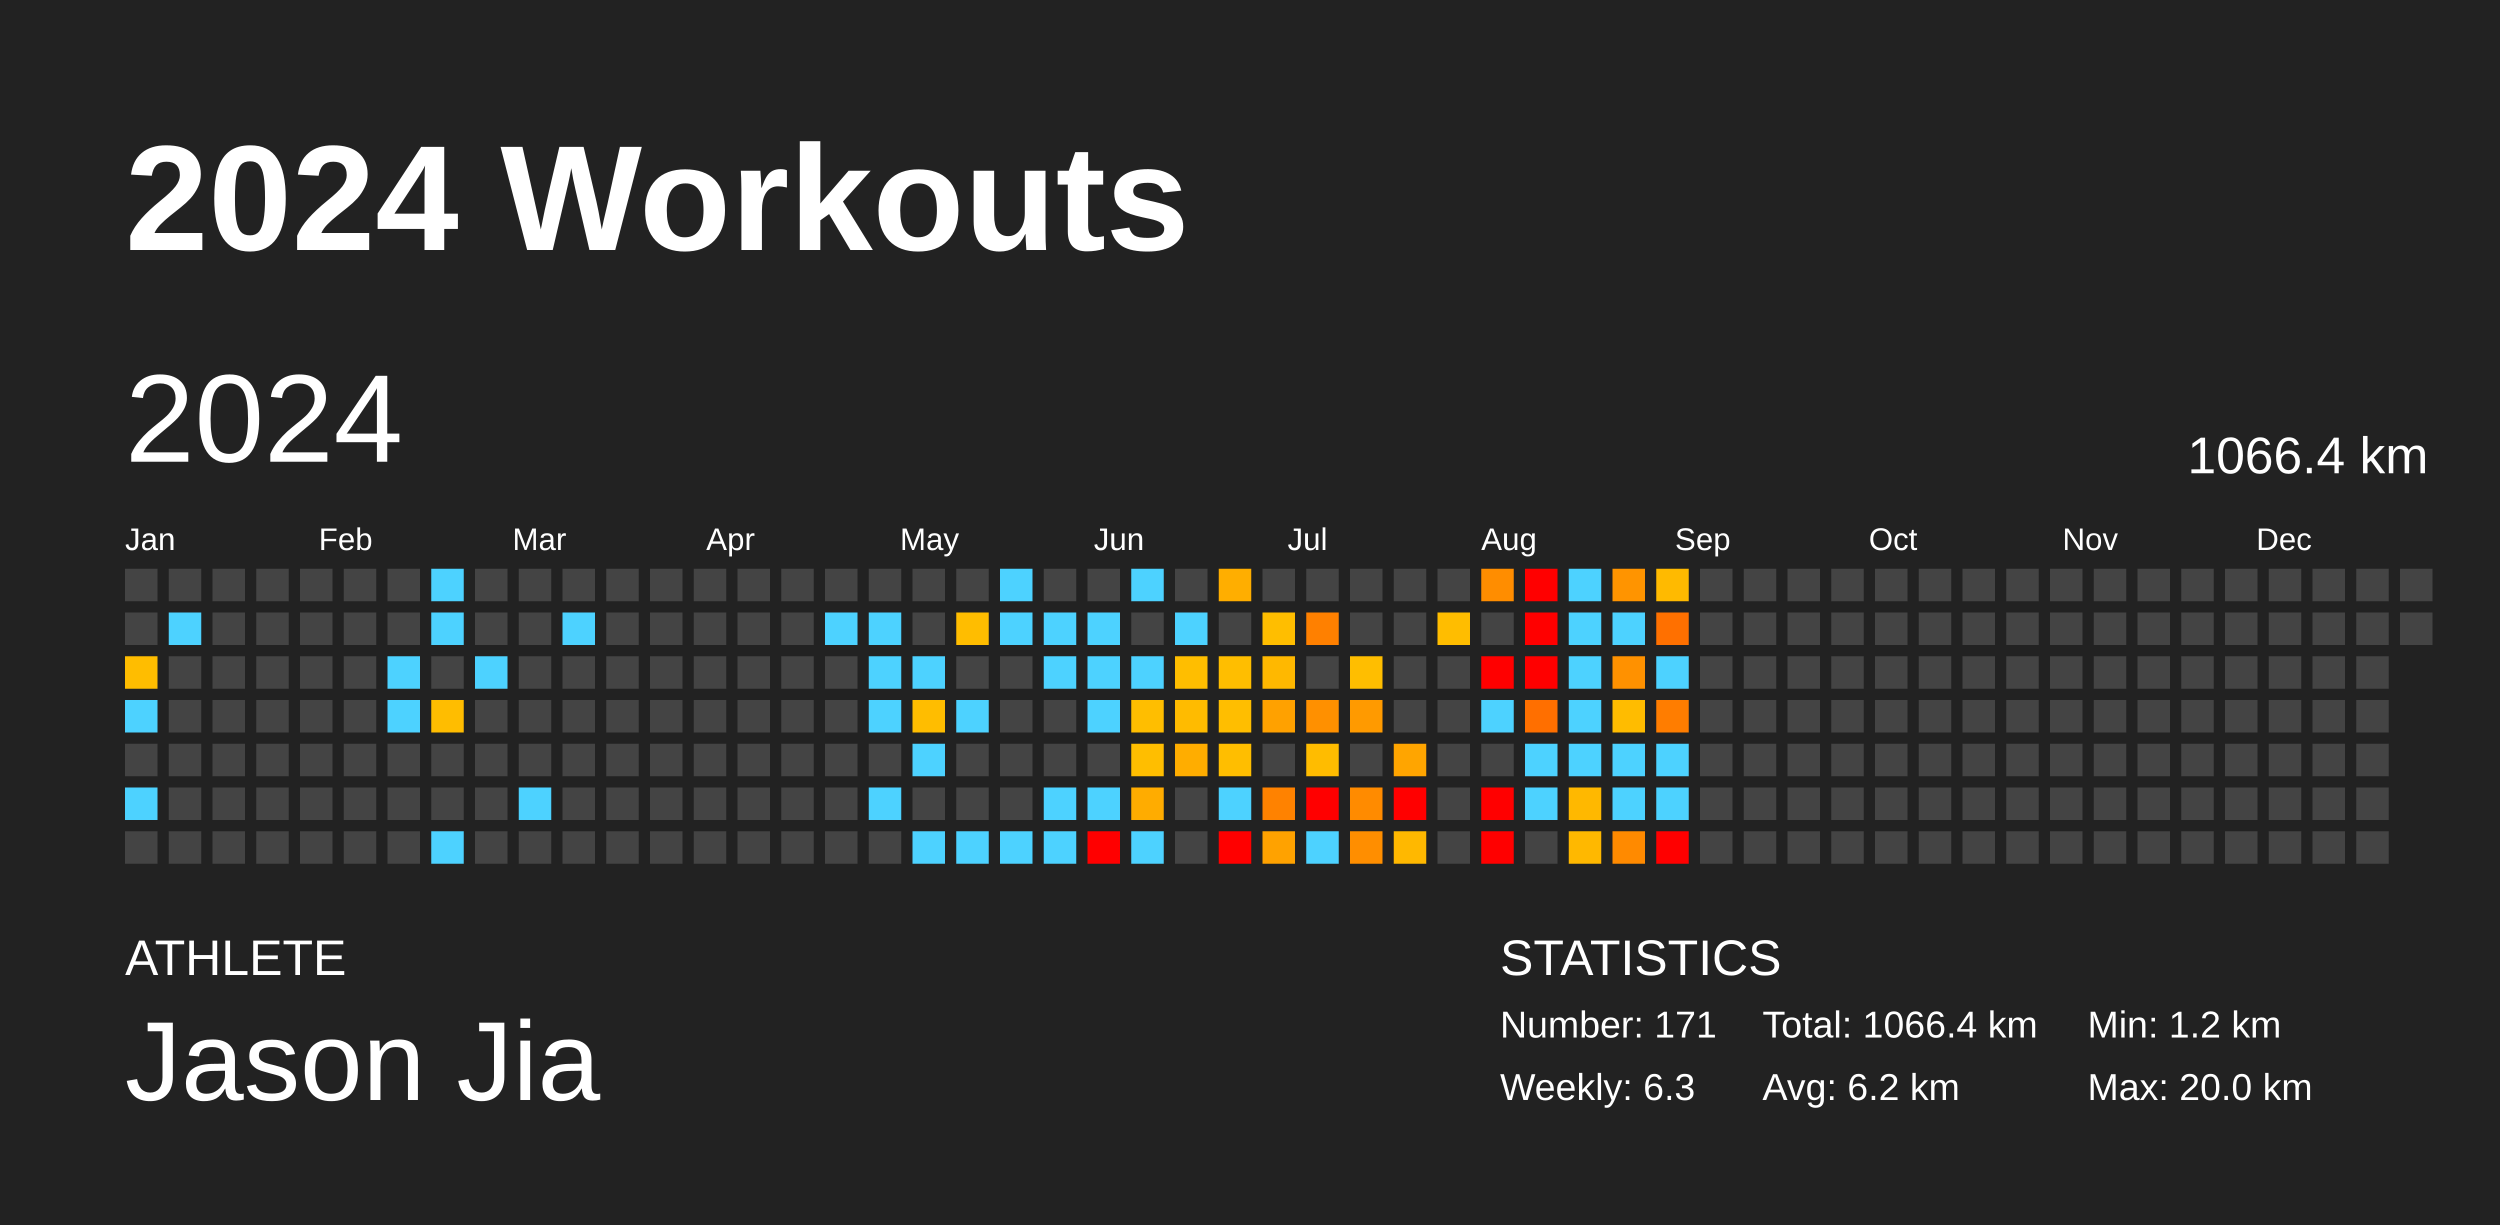
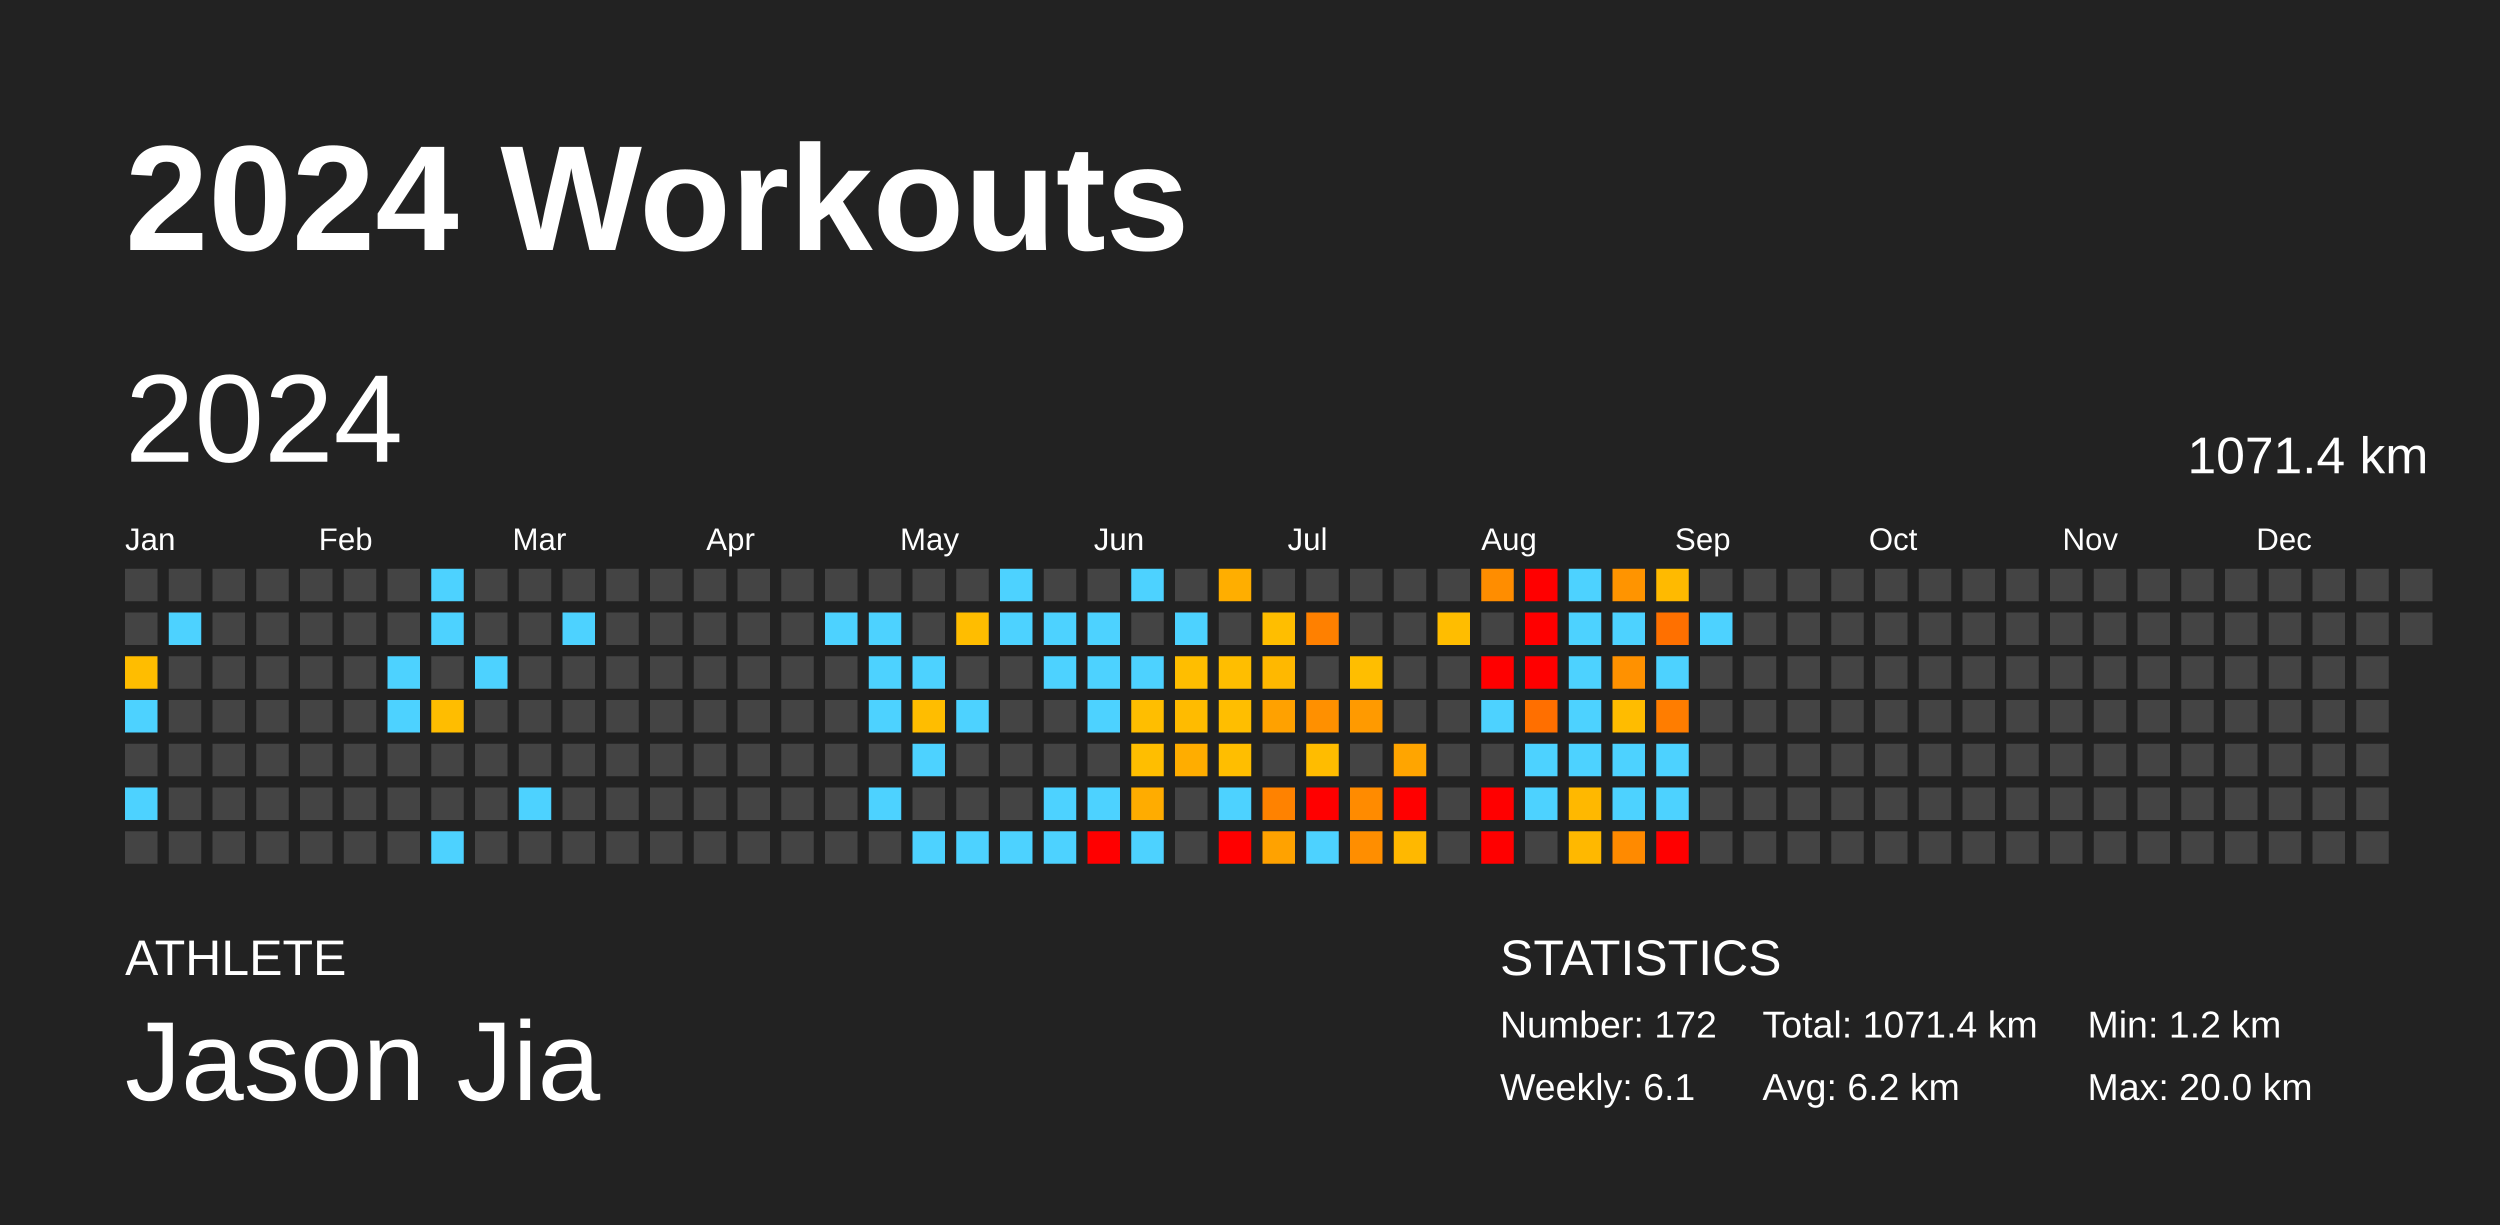
<svg xmlns="http://www.w3.org/2000/svg" baseProfile="full" height="98mm" version="1.1" viewBox="0,0,200,98" width="200mm">
  <defs />
  <rect fill="#222222" height="98" width="200" x="0" y="0" />
  <text fill="#FFFFFF" style="font-size:12px; font-family:Arial; font-weight:bold;" x="10" y="20">2024 Workouts</text>
  <text fill="#FFFFFF" style="font-size:4px; font-family:Arial" x="10" y="78">ATHLETE</text>
  <text fill="#FFFFFF" style="font-size:9px; font-family:Arial" x="10" y="88">Jason Jia</text>
  <text fill="#FFFFFF" style="font-size:4px; font-family:Arial" x="120" y="78">STATISTICS</text>
-   <text fill="#FFFFFF" style="font-size:3px; font-family:Arial" x="120" y="83">Number: 171</text>
-   <text fill="#FFFFFF" style="font-size:3px; font-family:Arial" x="120" y="88">Weekly: 6.3</text>
-   <text fill="#FFFFFF" style="font-size:3px; font-family:Arial" x="141" y="83">Total: 1066.4 km</text>
+   <text fill="#FFFFFF" style="font-size:3px; font-family:Arial" x="120" y="83">Number: 172</text>
+   <text fill="#FFFFFF" style="font-size:3px; font-family:Arial" x="120" y="88">Weekly: 6.1</text>
+   <text fill="#FFFFFF" style="font-size:3px; font-family:Arial" x="141" y="83">Total: 1071.4 km</text>
  <text fill="#FFFFFF" style="font-size:3px; font-family:Arial" x="141" y="88">Avg: 6.2 km</text>
  <text fill="#FFFFFF" style="font-size:3px; font-family:Arial" x="167" y="83">Min: 1.2 km</text>
  <text fill="#FFFFFF" style="font-size:3px; font-family:Arial" x="167" y="88">Max: 20.0 km</text>
  <text dominant-baseline="hanging" fill="#FFFFFF" style="font-size:10.0px; font-family:Arial;" x="10" y="30">2024</text>
-   <text dominant-baseline="hanging" fill="#FFFFFF" style="font-size:4.125px; font-family:Arial;" x="175" y="35">1066.4 km</text>
+   <text dominant-baseline="hanging" fill="#FFFFFF" style="font-size:4.125px; font-family:Arial;" x="175" y="35">1071.4 km</text>
  <text fill="#FFFFFF" style="font-size:2.5px; font-family:Arial" x="10.0" y="44">Jan</text>
  <text fill="#FFFFFF" style="font-size:2.5px; font-family:Arial" x="25.5" y="44">Feb</text>
  <text fill="#FFFFFF" style="font-size:2.5px; font-family:Arial" x="41.0" y="44">Mar</text>
  <text fill="#FFFFFF" style="font-size:2.5px; font-family:Arial" x="56.5" y="44">Apr</text>
  <text fill="#FFFFFF" style="font-size:2.5px; font-family:Arial" x="72.0" y="44">May</text>
  <text fill="#FFFFFF" style="font-size:2.5px; font-family:Arial" x="87.5" y="44">Jun</text>
  <text fill="#FFFFFF" style="font-size:2.5px; font-family:Arial" x="103.0" y="44">Jul</text>
  <text fill="#FFFFFF" style="font-size:2.5px; font-family:Arial" x="118.5" y="44">Aug</text>
  <text fill="#FFFFFF" style="font-size:2.5px; font-family:Arial" x="134.0" y="44">Sep</text>
  <text fill="#FFFFFF" style="font-size:2.5px; font-family:Arial" x="149.5" y="44">Oct</text>
  <text fill="#FFFFFF" style="font-size:2.5px; font-family:Arial" x="165.0" y="44">Nov</text>
  <text fill="#FFFFFF" style="font-size:2.5px; font-family:Arial" x="180.5" y="44">Dec</text>
  <rect fill="#444444" height="2.6" width="2.6" x="10.0" y="45.5" />
  <rect fill="#444444" height="2.6" width="2.6" x="10.0" y="49.0" />
  <rect fill="#ffbd00" height="2.6" width="2.6" x="10.0" y="52.5" />
  <rect fill="#4dd2ff" height="2.6" width="2.6" x="10.0" y="56.0" />
  <rect fill="#444444" height="2.6" width="2.6" x="10.0" y="59.5" />
  <rect fill="#4dd2ff" height="2.6" width="2.6" x="10.0" y="63.0" />
  <rect fill="#444444" height="2.6" width="2.6" x="10.0" y="66.5" />
  <rect fill="#444444" height="2.6" width="2.6" x="13.5" y="45.5" />
  <rect fill="#4dd2ff" height="2.6" width="2.6" x="13.5" y="49.0" />
  <rect fill="#444444" height="2.6" width="2.6" x="13.5" y="52.5" />
  <rect fill="#444444" height="2.6" width="2.6" x="13.5" y="56.0" />
  <rect fill="#444444" height="2.6" width="2.6" x="13.5" y="59.5" />
  <rect fill="#444444" height="2.6" width="2.6" x="13.5" y="63.0" />
  <rect fill="#444444" height="2.6" width="2.6" x="13.5" y="66.5" />
  <rect fill="#444444" height="2.6" width="2.6" x="17.0" y="45.5" />
  <rect fill="#444444" height="2.6" width="2.6" x="17.0" y="49.0" />
  <rect fill="#444444" height="2.6" width="2.6" x="17.0" y="52.5" />
  <rect fill="#444444" height="2.6" width="2.6" x="17.0" y="56.0" />
  <rect fill="#444444" height="2.6" width="2.6" x="17.0" y="59.5" />
  <rect fill="#444444" height="2.6" width="2.6" x="17.0" y="63.0" />
  <rect fill="#444444" height="2.6" width="2.6" x="17.0" y="66.5" />
  <rect fill="#444444" height="2.6" width="2.6" x="20.5" y="45.5" />
  <rect fill="#444444" height="2.6" width="2.6" x="20.5" y="49.0" />
  <rect fill="#444444" height="2.6" width="2.6" x="20.5" y="52.5" />
  <rect fill="#444444" height="2.6" width="2.6" x="20.5" y="56.0" />
  <rect fill="#444444" height="2.6" width="2.6" x="20.5" y="59.5" />
  <rect fill="#444444" height="2.6" width="2.6" x="20.5" y="63.0" />
  <rect fill="#444444" height="2.6" width="2.6" x="20.5" y="66.5" />
  <rect fill="#444444" height="2.6" width="2.6" x="24.0" y="45.5" />
  <rect fill="#444444" height="2.6" width="2.6" x="24.0" y="49.0" />
  <rect fill="#444444" height="2.6" width="2.6" x="24.0" y="52.5" />
  <rect fill="#444444" height="2.6" width="2.6" x="24.0" y="56.0" />
  <rect fill="#444444" height="2.6" width="2.6" x="24.0" y="59.5" />
  <rect fill="#444444" height="2.6" width="2.6" x="24.0" y="63.0" />
  <rect fill="#444444" height="2.6" width="2.6" x="24.0" y="66.5" />
  <rect fill="#444444" height="2.6" width="2.6" x="27.5" y="45.5" />
  <rect fill="#444444" height="2.6" width="2.6" x="27.5" y="49.0" />
  <rect fill="#444444" height="2.6" width="2.6" x="27.5" y="52.5" />
  <rect fill="#444444" height="2.6" width="2.6" x="27.5" y="56.0" />
  <rect fill="#444444" height="2.6" width="2.6" x="27.5" y="59.5" />
  <rect fill="#444444" height="2.6" width="2.6" x="27.5" y="63.0" />
  <rect fill="#444444" height="2.6" width="2.6" x="27.5" y="66.5" />
  <rect fill="#444444" height="2.6" width="2.6" x="31.0" y="45.5" />
  <rect fill="#444444" height="2.6" width="2.6" x="31.0" y="49.0" />
  <rect fill="#4dd2ff" height="2.6" width="2.6" x="31.0" y="52.5" />
  <rect fill="#4dd2ff" height="2.6" width="2.6" x="31.0" y="56.0" />
  <rect fill="#444444" height="2.6" width="2.6" x="31.0" y="59.5" />
  <rect fill="#444444" height="2.6" width="2.6" x="31.0" y="63.0" />
  <rect fill="#444444" height="2.6" width="2.6" x="31.0" y="66.5" />
  <rect fill="#4dd2ff" height="2.6" width="2.6" x="34.5" y="45.5" />
  <rect fill="#4dd2ff" height="2.6" width="2.6" x="34.5" y="49.0" />
  <rect fill="#444444" height="2.6" width="2.6" x="34.5" y="52.5" />
  <rect fill="#ffbd00" height="2.6" width="2.6" x="34.5" y="56.0" />
  <rect fill="#444444" height="2.6" width="2.6" x="34.5" y="59.5" />
  <rect fill="#444444" height="2.6" width="2.6" x="34.5" y="63.0" />
  <rect fill="#4dd2ff" height="2.6" width="2.6" x="34.5" y="66.5" />
  <rect fill="#444444" height="2.6" width="2.6" x="38.0" y="45.5" />
  <rect fill="#444444" height="2.6" width="2.6" x="38.0" y="49.0" />
  <rect fill="#4dd2ff" height="2.6" width="2.6" x="38.0" y="52.5" />
  <rect fill="#444444" height="2.6" width="2.6" x="38.0" y="56.0" />
  <rect fill="#444444" height="2.6" width="2.6" x="38.0" y="59.5" />
  <rect fill="#444444" height="2.6" width="2.6" x="38.0" y="63.0" />
  <rect fill="#444444" height="2.6" width="2.6" x="38.0" y="66.5" />
  <rect fill="#444444" height="2.6" width="2.6" x="41.5" y="45.5" />
  <rect fill="#444444" height="2.6" width="2.6" x="41.5" y="49.0" />
  <rect fill="#444444" height="2.6" width="2.6" x="41.5" y="52.5" />
  <rect fill="#444444" height="2.6" width="2.6" x="41.5" y="56.0" />
  <rect fill="#444444" height="2.6" width="2.6" x="41.5" y="59.5" />
  <rect fill="#4dd2ff" height="2.6" width="2.6" x="41.5" y="63.0" />
  <rect fill="#444444" height="2.6" width="2.6" x="41.5" y="66.5" />
  <rect fill="#444444" height="2.6" width="2.6" x="45.0" y="45.5" />
  <rect fill="#4dd2ff" height="2.6" width="2.6" x="45.0" y="49.0" />
  <rect fill="#444444" height="2.6" width="2.6" x="45.0" y="52.5" />
  <rect fill="#444444" height="2.6" width="2.6" x="45.0" y="56.0" />
  <rect fill="#444444" height="2.6" width="2.6" x="45.0" y="59.5" />
  <rect fill="#444444" height="2.6" width="2.6" x="45.0" y="63.0" />
  <rect fill="#444444" height="2.6" width="2.6" x="45.0" y="66.5" />
  <rect fill="#444444" height="2.6" width="2.6" x="48.5" y="45.5" />
  <rect fill="#444444" height="2.6" width="2.6" x="48.5" y="49.0" />
  <rect fill="#444444" height="2.6" width="2.6" x="48.5" y="52.5" />
  <rect fill="#444444" height="2.6" width="2.6" x="48.5" y="56.0" />
  <rect fill="#444444" height="2.6" width="2.6" x="48.5" y="59.5" />
  <rect fill="#444444" height="2.6" width="2.6" x="48.5" y="63.0" />
  <rect fill="#444444" height="2.6" width="2.6" x="48.5" y="66.5" />
  <rect fill="#444444" height="2.6" width="2.6" x="52.0" y="45.5" />
  <rect fill="#444444" height="2.6" width="2.6" x="52.0" y="49.0" />
  <rect fill="#444444" height="2.6" width="2.6" x="52.0" y="52.5" />
  <rect fill="#444444" height="2.6" width="2.6" x="52.0" y="56.0" />
  <rect fill="#444444" height="2.6" width="2.6" x="52.0" y="59.5" />
  <rect fill="#444444" height="2.6" width="2.6" x="52.0" y="63.0" />
  <rect fill="#444444" height="2.6" width="2.6" x="52.0" y="66.5" />
  <rect fill="#444444" height="2.6" width="2.6" x="55.5" y="45.5" />
  <rect fill="#444444" height="2.6" width="2.6" x="55.5" y="49.0" />
  <rect fill="#444444" height="2.6" width="2.6" x="55.5" y="52.5" />
  <rect fill="#444444" height="2.6" width="2.6" x="55.5" y="56.0" />
  <rect fill="#444444" height="2.6" width="2.6" x="55.5" y="59.5" />
  <rect fill="#444444" height="2.6" width="2.6" x="55.5" y="63.0" />
  <rect fill="#444444" height="2.6" width="2.6" x="55.5" y="66.5" />
  <rect fill="#444444" height="2.6" width="2.6" x="59.0" y="45.5" />
  <rect fill="#444444" height="2.6" width="2.6" x="59.0" y="49.0" />
  <rect fill="#444444" height="2.6" width="2.6" x="59.0" y="52.5" />
  <rect fill="#444444" height="2.6" width="2.6" x="59.0" y="56.0" />
  <rect fill="#444444" height="2.6" width="2.6" x="59.0" y="59.5" />
  <rect fill="#444444" height="2.6" width="2.6" x="59.0" y="63.0" />
  <rect fill="#444444" height="2.6" width="2.6" x="59.0" y="66.5" />
  <rect fill="#444444" height="2.6" width="2.6" x="62.5" y="45.5" />
  <rect fill="#444444" height="2.6" width="2.6" x="62.5" y="49.0" />
  <rect fill="#444444" height="2.6" width="2.6" x="62.5" y="52.5" />
  <rect fill="#444444" height="2.6" width="2.6" x="62.5" y="56.0" />
  <rect fill="#444444" height="2.6" width="2.6" x="62.5" y="59.5" />
  <rect fill="#444444" height="2.6" width="2.6" x="62.5" y="63.0" />
  <rect fill="#444444" height="2.6" width="2.6" x="62.5" y="66.5" />
  <rect fill="#444444" height="2.6" width="2.6" x="66.0" y="45.5" />
  <rect fill="#4dd2ff" height="2.6" width="2.6" x="66.0" y="49.0" />
  <rect fill="#444444" height="2.6" width="2.6" x="66.0" y="52.5" />
  <rect fill="#444444" height="2.6" width="2.6" x="66.0" y="56.0" />
  <rect fill="#444444" height="2.6" width="2.6" x="66.0" y="59.5" />
  <rect fill="#444444" height="2.6" width="2.6" x="66.0" y="63.0" />
  <rect fill="#444444" height="2.6" width="2.6" x="66.0" y="66.5" />
  <rect fill="#444444" height="2.6" width="2.6" x="69.5" y="45.5" />
  <rect fill="#4dd2ff" height="2.6" width="2.6" x="69.5" y="49.0" />
  <rect fill="#4dd2ff" height="2.6" width="2.6" x="69.5" y="52.5" />
  <rect fill="#4dd2ff" height="2.6" width="2.6" x="69.5" y="56.0" />
  <rect fill="#444444" height="2.6" width="2.6" x="69.5" y="59.5" />
  <rect fill="#4dd2ff" height="2.6" width="2.6" x="69.5" y="63.0" />
  <rect fill="#444444" height="2.6" width="2.6" x="69.5" y="66.5" />
  <rect fill="#444444" height="2.6" width="2.6" x="73.0" y="45.5" />
  <rect fill="#444444" height="2.6" width="2.6" x="73.0" y="49.0" />
  <rect fill="#4dd2ff" height="2.6" width="2.6" x="73.0" y="52.5" />
  <rect fill="#ffbd00" height="2.6" width="2.6" x="73.0" y="56.0" />
  <rect fill="#4dd2ff" height="2.6" width="2.6" x="73.0" y="59.5" />
  <rect fill="#444444" height="2.6" width="2.6" x="73.0" y="63.0" />
  <rect fill="#4dd2ff" height="2.6" width="2.6" x="73.0" y="66.5" />
  <rect fill="#444444" height="2.6" width="2.6" x="76.5" y="45.5" />
  <rect fill="#ffbd00" height="2.6" width="2.6" x="76.5" y="49.0" />
  <rect fill="#444444" height="2.6" width="2.6" x="76.5" y="52.5" />
  <rect fill="#4dd2ff" height="2.6" width="2.6" x="76.5" y="56.0" />
  <rect fill="#444444" height="2.6" width="2.6" x="76.5" y="59.5" />
  <rect fill="#444444" height="2.6" width="2.6" x="76.5" y="63.0" />
  <rect fill="#4dd2ff" height="2.6" width="2.6" x="76.5" y="66.5" />
  <rect fill="#4dd2ff" height="2.6" width="2.6" x="80.0" y="45.5" />
  <rect fill="#4dd2ff" height="2.6" width="2.6" x="80.0" y="49.0" />
  <rect fill="#444444" height="2.6" width="2.6" x="80.0" y="52.5" />
  <rect fill="#444444" height="2.6" width="2.6" x="80.0" y="56.0" />
  <rect fill="#444444" height="2.6" width="2.6" x="80.0" y="59.5" />
  <rect fill="#444444" height="2.6" width="2.6" x="80.0" y="63.0" />
  <rect fill="#4dd2ff" height="2.6" width="2.6" x="80.0" y="66.5" />
  <rect fill="#444444" height="2.6" width="2.6" x="83.5" y="45.5" />
  <rect fill="#4dd2ff" height="2.6" width="2.6" x="83.5" y="49.0" />
  <rect fill="#4dd2ff" height="2.6" width="2.6" x="83.5" y="52.5" />
  <rect fill="#444444" height="2.6" width="2.6" x="83.5" y="56.0" />
  <rect fill="#444444" height="2.6" width="2.6" x="83.5" y="59.5" />
  <rect fill="#4dd2ff" height="2.6" width="2.6" x="83.5" y="63.0" />
  <rect fill="#4dd2ff" height="2.6" width="2.6" x="83.5" y="66.5" />
  <rect fill="#444444" height="2.6" width="2.6" x="87.0" y="45.5" />
  <rect fill="#4dd2ff" height="2.6" width="2.6" x="87.0" y="49.0" />
  <rect fill="#4dd2ff" height="2.6" width="2.6" x="87.0" y="52.5" />
  <rect fill="#4dd2ff" height="2.6" width="2.6" x="87.0" y="56.0" />
  <rect fill="#444444" height="2.6" width="2.6" x="87.0" y="59.5" />
  <rect fill="#4dd2ff" height="2.6" width="2.6" x="87.0" y="63.0" />
  <rect fill="red" height="2.6" width="2.6" x="87.0" y="66.5" />
  <rect fill="#4dd2ff" height="2.6" width="2.6" x="90.5" y="45.5" />
  <rect fill="#444444" height="2.6" width="2.6" x="90.5" y="49.0" />
  <rect fill="#4dd2ff" height="2.6" width="2.6" x="90.5" y="52.5" />
  <rect fill="#ffbe00" height="2.6" width="2.6" x="90.5" y="56.0" />
  <rect fill="#ffbe00" height="2.6" width="2.6" x="90.5" y="59.5" />
  <rect fill="#ffac00" height="2.6" width="2.6" x="90.5" y="63.0" />
  <rect fill="#4dd2ff" height="2.6" width="2.6" x="90.5" y="66.5" />
  <rect fill="#444444" height="2.6" width="2.6" x="94.0" y="45.5" />
  <rect fill="#4dd2ff" height="2.6" width="2.6" x="94.0" y="49.0" />
  <rect fill="#ffbe00" height="2.6" width="2.6" x="94.0" y="52.5" />
  <rect fill="#ffbb00" height="2.6" width="2.6" x="94.0" y="56.0" />
  <rect fill="#ffad00" height="2.6" width="2.6" x="94.0" y="59.5" />
  <rect fill="#444444" height="2.6" width="2.6" x="94.0" y="63.0" />
  <rect fill="#444444" height="2.6" width="2.6" x="94.0" y="66.5" />
  <rect fill="#ffae00" height="2.6" width="2.6" x="97.5" y="45.5" />
  <rect fill="#444444" height="2.6" width="2.6" x="97.5" y="49.0" />
  <rect fill="#ffbe00" height="2.6" width="2.6" x="97.5" y="52.5" />
  <rect fill="#ffbe00" height="2.6" width="2.6" x="97.5" y="56.0" />
  <rect fill="#ffbe00" height="2.6" width="2.6" x="97.5" y="59.5" />
  <rect fill="#4dd2ff" height="2.6" width="2.6" x="97.5" y="63.0" />
  <rect fill="red" height="2.6" width="2.6" x="97.5" y="66.5" />
  <rect fill="#444444" height="2.6" width="2.6" x="101.0" y="45.5" />
  <rect fill="#ffbe00" height="2.6" width="2.6" x="101.0" y="49.0" />
  <rect fill="#ffb800" height="2.6" width="2.6" x="101.0" y="52.5" />
  <rect fill="#ffa100" height="2.6" width="2.6" x="101.0" y="56.0" />
  <rect fill="#444444" height="2.6" width="2.6" x="101.0" y="59.5" />
  <rect fill="#ff8200" height="2.6" width="2.6" x="101.0" y="63.0" />
  <rect fill="#ffa200" height="2.6" width="2.6" x="101.0" y="66.5" />
  <rect fill="#444444" height="2.6" width="2.6" x="104.5" y="45.5" />
  <rect fill="#ff8000" height="2.6" width="2.6" x="104.5" y="49.0" />
  <rect fill="#444444" height="2.6" width="2.6" x="104.5" y="52.5" />
  <rect fill="#ff9000" height="2.6" width="2.6" x="104.5" y="56.0" />
  <rect fill="#ffbc00" height="2.6" width="2.6" x="104.5" y="59.5" />
  <rect fill="red" height="2.6" width="2.6" x="104.5" y="63.0" />
  <rect fill="#4dd2ff" height="2.6" width="2.6" x="104.5" y="66.5" />
  <rect fill="#444444" height="2.6" width="2.6" x="108.0" y="45.5" />
  <rect fill="#444444" height="2.6" width="2.6" x="108.0" y="49.0" />
  <rect fill="#ffbe00" height="2.6" width="2.6" x="108.0" y="52.5" />
  <rect fill="#ff9a00" height="2.6" width="2.6" x="108.0" y="56.0" />
  <rect fill="#444444" height="2.6" width="2.6" x="108.0" y="59.5" />
  <rect fill="#ff8b00" height="2.6" width="2.6" x="108.0" y="63.0" />
  <rect fill="#ff8e00" height="2.6" width="2.6" x="108.0" y="66.5" />
  <rect fill="#444444" height="2.6" width="2.6" x="111.5" y="45.5" />
  <rect fill="#444444" height="2.6" width="2.6" x="111.5" y="49.0" />
  <rect fill="#444444" height="2.6" width="2.6" x="111.5" y="52.5" />
  <rect fill="#444444" height="2.6" width="2.6" x="111.5" y="56.0" />
  <rect fill="#ffa500" height="2.6" width="2.6" x="111.5" y="59.5" />
  <rect fill="red" height="2.6" width="2.6" x="111.5" y="63.0" />
  <rect fill="#ffb800" height="2.6" width="2.6" x="111.5" y="66.5" />
  <rect fill="#444444" height="2.6" width="2.6" x="115.0" y="45.5" />
  <rect fill="#ffbd00" height="2.6" width="2.6" x="115.0" y="49.0" />
  <rect fill="#444444" height="2.6" width="2.6" x="115.0" y="52.5" />
  <rect fill="#444444" height="2.6" width="2.6" x="115.0" y="56.0" />
  <rect fill="#444444" height="2.6" width="2.6" x="115.0" y="59.5" />
  <rect fill="#444444" height="2.6" width="2.6" x="115.0" y="63.0" />
  <rect fill="#444444" height="2.6" width="2.6" x="115.0" y="66.5" />
  <rect fill="#ff8d00" height="2.6" width="2.6" x="118.5" y="45.5" />
  <rect fill="#444444" height="2.6" width="2.6" x="118.5" y="49.0" />
  <rect fill="red" height="2.6" width="2.6" x="118.5" y="52.5" />
  <rect fill="#4dd2ff" height="2.6" width="2.6" x="118.5" y="56.0" />
  <rect fill="#444444" height="2.6" width="2.6" x="118.5" y="59.5" />
  <rect fill="red" height="2.6" width="2.6" x="118.5" y="63.0" />
  <rect fill="red" height="2.6" width="2.6" x="118.5" y="66.5" />
  <rect fill="red" height="2.6" width="2.6" x="122.0" y="45.5" />
  <rect fill="red" height="2.6" width="2.6" x="122.0" y="49.0" />
  <rect fill="red" height="2.6" width="2.6" x="122.0" y="52.5" />
  <rect fill="#ff6f00" height="2.6" width="2.6" x="122.0" y="56.0" />
  <rect fill="#4dd2ff" height="2.6" width="2.6" x="122.0" y="59.5" />
  <rect fill="#4dd2ff" height="2.6" width="2.6" x="122.0" y="63.0" />
  <rect fill="#444444" height="2.6" width="2.6" x="122.0" y="66.5" />
  <rect fill="#4dd2ff" height="2.6" width="2.6" x="125.5" y="45.5" />
  <rect fill="#4dd2ff" height="2.6" width="2.6" x="125.5" y="49.0" />
  <rect fill="#4dd2ff" height="2.6" width="2.6" x="125.5" y="52.5" />
  <rect fill="#4dd2ff" height="2.6" width="2.6" x="125.5" y="56.0" />
  <rect fill="#4dd2ff" height="2.6" width="2.6" x="125.5" y="59.5" />
  <rect fill="#ffb800" height="2.6" width="2.6" x="125.5" y="63.0" />
  <rect fill="#ffb800" height="2.6" width="2.6" x="125.5" y="66.5" />
  <rect fill="#ff9400" height="2.6" width="2.6" x="129.0" y="45.5" />
  <rect fill="#4dd2ff" height="2.6" width="2.6" x="129.0" y="49.0" />
  <rect fill="#ff9100" height="2.6" width="2.6" x="129.0" y="52.5" />
  <rect fill="#ffbc00" height="2.6" width="2.6" x="129.0" y="56.0" />
  <rect fill="#4dd2ff" height="2.6" width="2.6" x="129.0" y="59.5" />
  <rect fill="#4dd2ff" height="2.6" width="2.6" x="129.0" y="63.0" />
  <rect fill="#ff8a00" height="2.6" width="2.6" x="129.0" y="66.5" />
  <rect fill="#ffba00" height="2.6" width="2.6" x="132.5" y="45.5" />
  <rect fill="#ff7000" height="2.6" width="2.6" x="132.5" y="49.0" />
  <rect fill="#4dd2ff" height="2.6" width="2.6" x="132.5" y="52.5" />
  <rect fill="#ff7d00" height="2.6" width="2.6" x="132.5" y="56.0" />
  <rect fill="#4dd2ff" height="2.6" width="2.6" x="132.5" y="59.5" />
  <rect fill="#4dd2ff" height="2.6" width="2.6" x="132.5" y="63.0" />
  <rect fill="red" height="2.6" width="2.6" x="132.5" y="66.5" />
  <rect fill="#444444" height="2.6" width="2.6" x="136.0" y="45.5" />
-   <rect fill="#444444" height="2.6" width="2.6" x="136.0" y="49.0" />
+   <rect fill="#4dd2ff" height="2.6" width="2.6" x="136.0" y="49.0" />
  <rect fill="#444444" height="2.6" width="2.6" x="136.0" y="52.5" />
  <rect fill="#444444" height="2.6" width="2.6" x="136.0" y="56.0" />
  <rect fill="#444444" height="2.6" width="2.6" x="136.0" y="59.5" />
  <rect fill="#444444" height="2.6" width="2.6" x="136.0" y="63.0" />
  <rect fill="#444444" height="2.6" width="2.6" x="136.0" y="66.5" />
  <rect fill="#444444" height="2.6" width="2.6" x="139.5" y="45.5" />
  <rect fill="#444444" height="2.6" width="2.6" x="139.5" y="49.0" />
  <rect fill="#444444" height="2.6" width="2.6" x="139.5" y="52.5" />
  <rect fill="#444444" height="2.6" width="2.6" x="139.5" y="56.0" />
  <rect fill="#444444" height="2.6" width="2.6" x="139.5" y="59.5" />
  <rect fill="#444444" height="2.6" width="2.6" x="139.5" y="63.0" />
  <rect fill="#444444" height="2.6" width="2.6" x="139.5" y="66.5" />
  <rect fill="#444444" height="2.6" width="2.6" x="143.0" y="45.5" />
  <rect fill="#444444" height="2.6" width="2.6" x="143.0" y="49.0" />
  <rect fill="#444444" height="2.6" width="2.6" x="143.0" y="52.5" />
  <rect fill="#444444" height="2.6" width="2.6" x="143.0" y="56.0" />
  <rect fill="#444444" height="2.6" width="2.6" x="143.0" y="59.5" />
  <rect fill="#444444" height="2.6" width="2.6" x="143.0" y="63.0" />
  <rect fill="#444444" height="2.6" width="2.6" x="143.0" y="66.5" />
  <rect fill="#444444" height="2.6" width="2.6" x="146.5" y="45.5" />
  <rect fill="#444444" height="2.6" width="2.6" x="146.5" y="49.0" />
  <rect fill="#444444" height="2.6" width="2.6" x="146.5" y="52.5" />
  <rect fill="#444444" height="2.6" width="2.6" x="146.5" y="56.0" />
  <rect fill="#444444" height="2.6" width="2.6" x="146.5" y="59.5" />
  <rect fill="#444444" height="2.6" width="2.6" x="146.5" y="63.0" />
  <rect fill="#444444" height="2.6" width="2.6" x="146.5" y="66.5" />
  <rect fill="#444444" height="2.6" width="2.6" x="150.0" y="45.5" />
  <rect fill="#444444" height="2.6" width="2.6" x="150.0" y="49.0" />
  <rect fill="#444444" height="2.6" width="2.6" x="150.0" y="52.5" />
  <rect fill="#444444" height="2.6" width="2.6" x="150.0" y="56.0" />
  <rect fill="#444444" height="2.6" width="2.6" x="150.0" y="59.5" />
  <rect fill="#444444" height="2.6" width="2.6" x="150.0" y="63.0" />
  <rect fill="#444444" height="2.6" width="2.6" x="150.0" y="66.5" />
  <rect fill="#444444" height="2.6" width="2.6" x="153.5" y="45.5" />
  <rect fill="#444444" height="2.6" width="2.6" x="153.5" y="49.0" />
  <rect fill="#444444" height="2.6" width="2.6" x="153.5" y="52.5" />
  <rect fill="#444444" height="2.6" width="2.6" x="153.5" y="56.0" />
  <rect fill="#444444" height="2.6" width="2.6" x="153.5" y="59.5" />
  <rect fill="#444444" height="2.6" width="2.6" x="153.5" y="63.0" />
  <rect fill="#444444" height="2.6" width="2.6" x="153.5" y="66.5" />
  <rect fill="#444444" height="2.6" width="2.6" x="157.0" y="45.5" />
  <rect fill="#444444" height="2.6" width="2.6" x="157.0" y="49.0" />
  <rect fill="#444444" height="2.6" width="2.6" x="157.0" y="52.5" />
  <rect fill="#444444" height="2.6" width="2.6" x="157.0" y="56.0" />
  <rect fill="#444444" height="2.6" width="2.6" x="157.0" y="59.5" />
  <rect fill="#444444" height="2.6" width="2.6" x="157.0" y="63.0" />
  <rect fill="#444444" height="2.6" width="2.6" x="157.0" y="66.5" />
  <rect fill="#444444" height="2.6" width="2.6" x="160.5" y="45.5" />
  <rect fill="#444444" height="2.6" width="2.6" x="160.5" y="49.0" />
  <rect fill="#444444" height="2.6" width="2.6" x="160.5" y="52.5" />
  <rect fill="#444444" height="2.6" width="2.6" x="160.5" y="56.0" />
  <rect fill="#444444" height="2.6" width="2.6" x="160.5" y="59.5" />
  <rect fill="#444444" height="2.6" width="2.6" x="160.5" y="63.0" />
  <rect fill="#444444" height="2.6" width="2.6" x="160.5" y="66.5" />
  <rect fill="#444444" height="2.6" width="2.6" x="164.0" y="45.5" />
  <rect fill="#444444" height="2.6" width="2.6" x="164.0" y="49.0" />
  <rect fill="#444444" height="2.6" width="2.6" x="164.0" y="52.5" />
  <rect fill="#444444" height="2.6" width="2.6" x="164.0" y="56.0" />
  <rect fill="#444444" height="2.6" width="2.6" x="164.0" y="59.5" />
  <rect fill="#444444" height="2.6" width="2.6" x="164.0" y="63.0" />
  <rect fill="#444444" height="2.6" width="2.6" x="164.0" y="66.5" />
  <rect fill="#444444" height="2.6" width="2.6" x="167.5" y="45.5" />
  <rect fill="#444444" height="2.6" width="2.6" x="167.5" y="49.0" />
  <rect fill="#444444" height="2.6" width="2.6" x="167.5" y="52.5" />
  <rect fill="#444444" height="2.6" width="2.6" x="167.5" y="56.0" />
  <rect fill="#444444" height="2.6" width="2.6" x="167.5" y="59.5" />
  <rect fill="#444444" height="2.6" width="2.6" x="167.5" y="63.0" />
  <rect fill="#444444" height="2.6" width="2.6" x="167.5" y="66.5" />
  <rect fill="#444444" height="2.6" width="2.6" x="171.0" y="45.5" />
  <rect fill="#444444" height="2.6" width="2.6" x="171.0" y="49.0" />
  <rect fill="#444444" height="2.6" width="2.6" x="171.0" y="52.5" />
  <rect fill="#444444" height="2.6" width="2.6" x="171.0" y="56.0" />
  <rect fill="#444444" height="2.6" width="2.6" x="171.0" y="59.5" />
  <rect fill="#444444" height="2.6" width="2.6" x="171.0" y="63.0" />
  <rect fill="#444444" height="2.6" width="2.6" x="171.0" y="66.5" />
  <rect fill="#444444" height="2.6" width="2.6" x="174.5" y="45.5" />
  <rect fill="#444444" height="2.6" width="2.6" x="174.5" y="49.0" />
  <rect fill="#444444" height="2.6" width="2.6" x="174.5" y="52.5" />
  <rect fill="#444444" height="2.6" width="2.6" x="174.5" y="56.0" />
  <rect fill="#444444" height="2.6" width="2.6" x="174.5" y="59.5" />
  <rect fill="#444444" height="2.6" width="2.6" x="174.5" y="63.0" />
  <rect fill="#444444" height="2.6" width="2.6" x="174.5" y="66.5" />
  <rect fill="#444444" height="2.6" width="2.6" x="178.0" y="45.5" />
  <rect fill="#444444" height="2.6" width="2.6" x="178.0" y="49.0" />
  <rect fill="#444444" height="2.6" width="2.6" x="178.0" y="52.5" />
  <rect fill="#444444" height="2.6" width="2.6" x="178.0" y="56.0" />
  <rect fill="#444444" height="2.6" width="2.6" x="178.0" y="59.5" />
  <rect fill="#444444" height="2.6" width="2.6" x="178.0" y="63.0" />
  <rect fill="#444444" height="2.6" width="2.6" x="178.0" y="66.5" />
  <rect fill="#444444" height="2.6" width="2.6" x="181.5" y="45.5" />
  <rect fill="#444444" height="2.6" width="2.6" x="181.5" y="49.0" />
  <rect fill="#444444" height="2.6" width="2.6" x="181.5" y="52.5" />
  <rect fill="#444444" height="2.6" width="2.6" x="181.5" y="56.0" />
  <rect fill="#444444" height="2.6" width="2.6" x="181.5" y="59.5" />
  <rect fill="#444444" height="2.6" width="2.6" x="181.5" y="63.0" />
  <rect fill="#444444" height="2.6" width="2.6" x="181.5" y="66.5" />
  <rect fill="#444444" height="2.6" width="2.6" x="185.0" y="45.5" />
  <rect fill="#444444" height="2.6" width="2.6" x="185.0" y="49.0" />
  <rect fill="#444444" height="2.6" width="2.6" x="185.0" y="52.5" />
  <rect fill="#444444" height="2.6" width="2.6" x="185.0" y="56.0" />
  <rect fill="#444444" height="2.6" width="2.6" x="185.0" y="59.5" />
  <rect fill="#444444" height="2.6" width="2.6" x="185.0" y="63.0" />
  <rect fill="#444444" height="2.6" width="2.6" x="185.0" y="66.5" />
  <rect fill="#444444" height="2.6" width="2.6" x="188.5" y="45.5" />
  <rect fill="#444444" height="2.6" width="2.6" x="188.5" y="49.0" />
  <rect fill="#444444" height="2.6" width="2.6" x="188.5" y="52.5" />
  <rect fill="#444444" height="2.6" width="2.6" x="188.5" y="56.0" />
  <rect fill="#444444" height="2.6" width="2.6" x="188.5" y="59.5" />
  <rect fill="#444444" height="2.6" width="2.6" x="188.5" y="63.0" />
  <rect fill="#444444" height="2.6" width="2.6" x="188.5" y="66.5" />
  <rect fill="#444444" height="2.6" width="2.6" x="192.0" y="45.5" />
  <rect fill="#444444" height="2.6" width="2.6" x="192.0" y="49.0" />
</svg>
